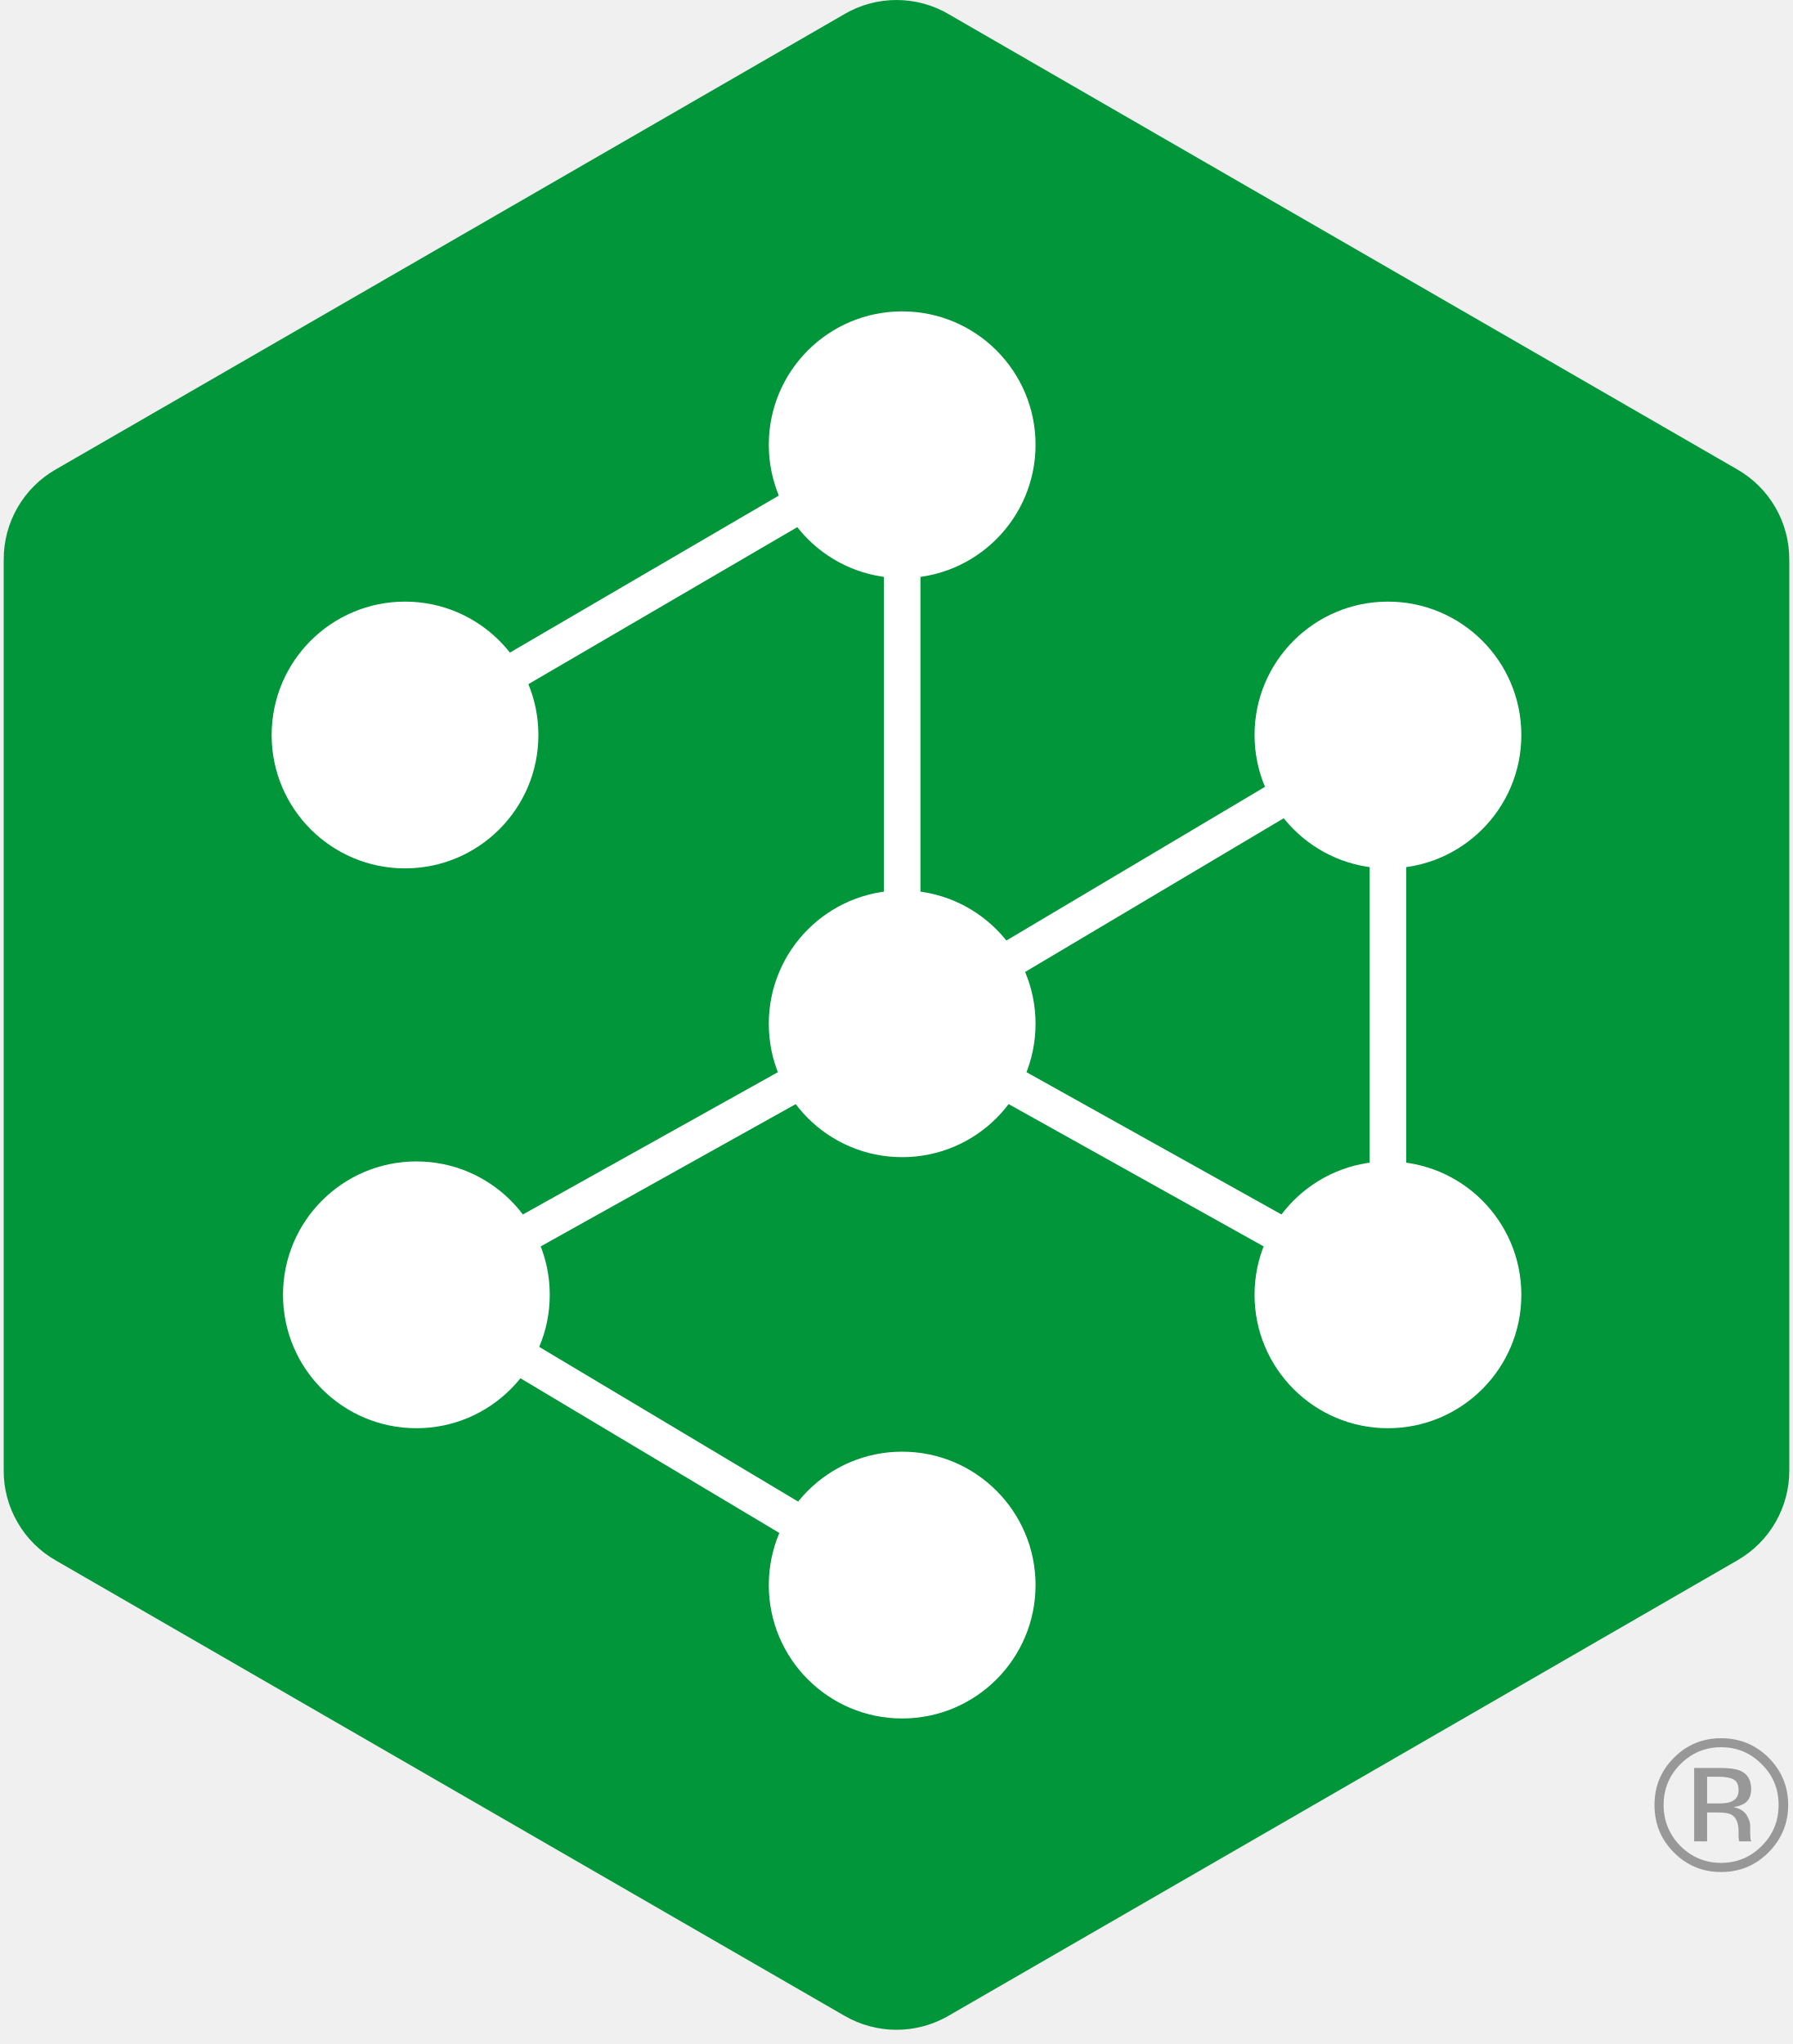
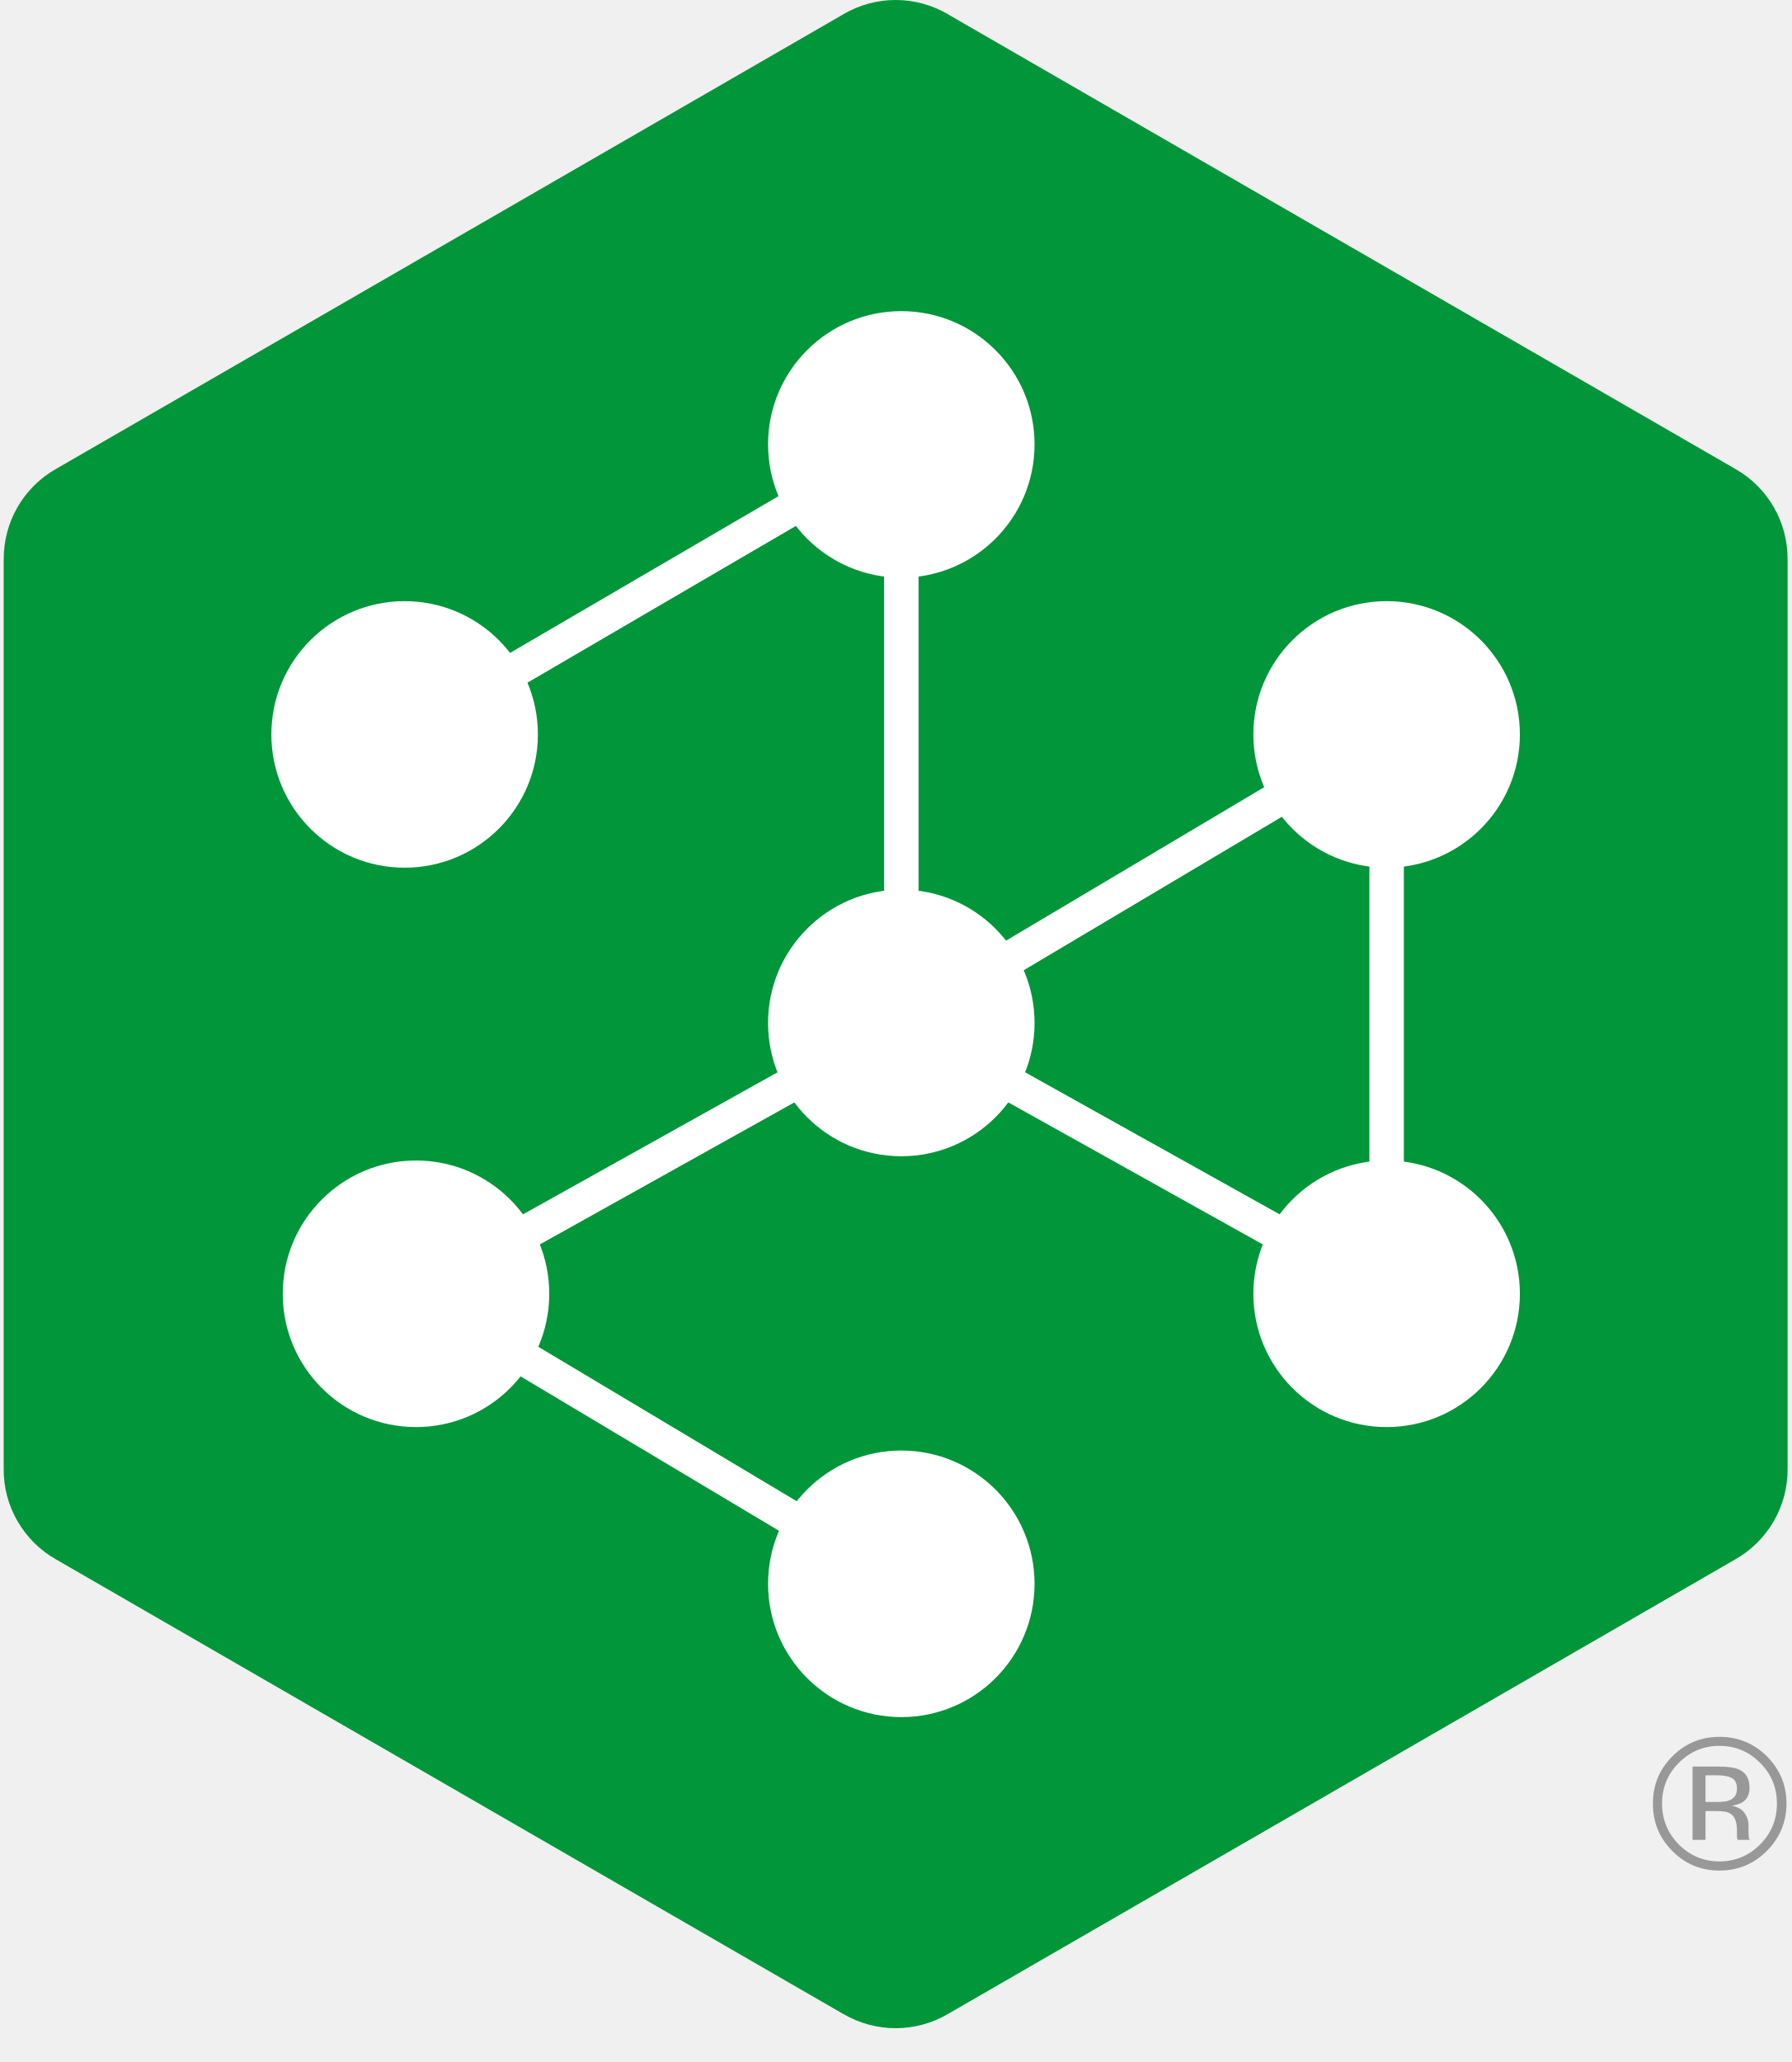
- <svg xmlns="http://www.w3.org/2000/svg" width="50" height="57" viewBox="0 0 50 57" fill="none">
-   <path d="M0.489 42.454C0.745 42.899 1.116 43.267 1.564 43.52L23.539 56.207L23.54 56.207C24.442 56.736 25.559 56.736 26.461 56.207L48.437 43.519C49.346 43.003 49.905 42.036 49.897 40.99V15.615L49.896 15.615C49.904 14.569 49.345 13.601 48.436 13.085L26.459 0.398V0.397C25.558 -0.132 24.441 -0.132 23.541 0.397V0.398L1.565 13.085C0.655 13.601 0.096 14.569 0.104 15.615L0.103 15.615V40.99C0.098 41.504 0.231 42.009 0.489 42.454" fill="#009639" />
-   <path d="M25.159 28.549L11.612 36.108L25.159 44.202" stroke="white" stroke-width="1.02" stroke-miterlimit="10" />
-   <path d="M11.294 20.497L25.158 12.402V28.549L38.705 20.497V36.108L25.158 28.549" stroke="white" stroke-width="1.02" stroke-miterlimit="10" />
-   <path d="M11.294 24.216C13.349 24.216 15.014 22.551 15.014 20.497C15.014 18.442 13.349 16.777 11.294 16.777C9.24 16.777 7.575 18.442 7.575 20.497C7.575 22.551 9.24 24.216 11.294 24.216Z" fill="white" />
-   <path d="M38.705 24.216C40.759 24.216 42.425 22.551 42.425 20.497C42.425 18.442 40.759 16.777 38.705 16.777C36.651 16.777 34.985 18.442 34.985 20.497C34.985 22.551 36.651 24.216 38.705 24.216Z" fill="white" />
-   <path d="M25.158 16.122C27.212 16.122 28.878 14.457 28.878 12.402C28.878 10.348 27.212 8.683 25.158 8.683C23.104 8.683 21.439 10.348 21.439 12.402C21.439 14.457 23.104 16.122 25.158 16.122Z" fill="white" />
-   <path d="M25.158 32.269C27.212 32.269 28.878 30.604 28.878 28.549C28.878 26.495 27.212 24.83 25.158 24.83C23.104 24.83 21.439 26.495 21.439 28.549C21.439 30.604 23.104 32.269 25.158 32.269Z" fill="white" />
-   <path d="M11.612 39.828C13.666 39.828 15.331 38.162 15.331 36.108C15.331 34.053 13.666 32.388 11.612 32.388C9.557 32.388 7.892 34.053 7.892 36.108C7.892 38.162 9.557 39.828 11.612 39.828Z" fill="white" />
-   <path d="M25.158 47.922C27.212 47.922 28.878 46.256 28.878 44.202C28.878 42.148 27.212 40.482 25.158 40.482C23.104 40.482 21.439 42.148 21.439 44.202C21.439 46.256 23.104 47.922 25.158 47.922Z" fill="white" />
-   <path d="M38.705 39.828C40.759 39.828 42.425 38.162 42.425 36.108C42.425 34.053 40.759 32.388 38.705 32.388C36.651 32.388 34.985 34.053 34.985 36.108C34.985 38.162 36.651 39.828 38.705 39.828Z" fill="white" />
-   <path d="M47.244 51.348H47.605V50.543H47.891C48.08 50.543 48.215 50.562 48.292 50.61C48.419 50.684 48.483 50.843 48.483 51.078V51.243L48.491 51.305C48.495 51.318 48.495 51.324 48.497 51.33C48.498 51.34 48.499 51.343 48.505 51.348H48.839L48.827 51.325C48.817 51.309 48.812 51.275 48.811 51.22C48.806 51.163 48.806 51.113 48.806 51.068V50.915C48.806 50.813 48.768 50.708 48.694 50.596C48.618 50.489 48.499 50.425 48.338 50.396C48.465 50.375 48.565 50.341 48.635 50.3C48.772 50.214 48.834 50.074 48.834 49.895C48.834 49.638 48.733 49.462 48.519 49.375C48.401 49.327 48.215 49.302 47.959 49.302H47.244V51.348ZM48.271 50.245C48.199 50.276 48.084 50.291 47.928 50.291H47.605V49.546H47.913C48.113 49.546 48.257 49.574 48.347 49.626C48.439 49.677 48.483 49.776 48.483 49.924C48.483 50.083 48.414 50.186 48.271 50.245ZM49.32 49.015C48.953 48.653 48.513 48.473 47.994 48.473C47.485 48.473 47.042 48.653 46.683 49.015C46.316 49.379 46.138 49.819 46.138 50.335C46.138 50.851 46.314 51.293 46.676 51.655C47.036 52.022 47.48 52.204 47.994 52.204C48.513 52.204 48.953 52.022 49.32 51.655C49.68 51.291 49.866 50.847 49.866 50.335C49.866 49.815 49.68 49.379 49.32 49.015ZM49.13 49.2C49.445 49.508 49.599 49.89 49.599 50.335C49.599 50.776 49.445 51.162 49.13 51.476C48.821 51.788 48.441 51.949 47.994 51.949C47.55 51.949 47.172 51.788 46.858 51.476C46.551 51.162 46.392 50.776 46.392 50.335C46.392 49.89 46.551 49.508 46.858 49.2C47.176 48.881 47.553 48.724 47.994 48.724C48.439 48.724 48.817 48.881 49.13 49.2Z" fill="#989898" />
+ <svg xmlns="http://www.w3.org/2000/svg" width="53" height="61" viewBox="0 0 53 61" fill="none">
+   <g clip-path="url(#clip0_28_1125)">
+     <path d="M0.519 45.001C0.79 45.473 1.183 45.863 1.657 46.131L24.951 59.58L24.952 59.579C25.908 60.14 27.093 60.14 28.048 59.579L51.343 46.13C52.307 45.584 52.899 44.558 52.891 43.45V16.552L52.89 16.552C52.898 15.443 52.306 14.417 51.342 13.871L28.047 0.422V0.421C27.092 -0.14 25.908 -0.14 24.953 0.421V0.422L1.659 13.871C0.694 14.417 0.102 15.443 0.11 16.552L0.109 16.552V43.45C0.104 43.994 0.245 44.53 0.518 45.001" fill="#009639" />
+     <path d="M26.668 30.262L12.309 38.274L26.668 46.854" stroke="white" stroke-width="1.02" stroke-miterlimit="10" />
+     <path d="M11.972 21.727L26.668 13.146V30.262L41.027 21.727V38.274L26.668 30.262" stroke="white" stroke-width="1.02" stroke-miterlimit="10" />
+     <path d="M11.972 25.669C14.15 25.669 15.915 23.904 15.915 21.727C15.915 19.549 14.15 17.784 11.972 17.784C9.794 17.784 8.029 19.549 8.029 21.727C8.029 23.904 9.794 25.669 11.972 25.669Z" fill="white" />
+     <path d="M41.027 25.669C43.205 25.669 44.97 23.904 44.97 21.727C44.97 19.549 43.205 17.784 41.027 17.784C38.85 17.784 37.084 19.549 37.084 21.727C37.084 23.904 38.85 25.669 41.027 25.669Z" fill="white" />
+     <path d="M26.668 17.089C28.845 17.089 30.61 15.324 30.61 13.146C30.61 10.969 28.845 9.204 26.668 9.204C24.49 9.204 22.725 10.969 22.725 13.146C22.725 15.324 24.49 17.089 26.668 17.089Z" fill="white" />
+     <path d="M26.668 34.205C28.845 34.205 30.61 32.44 30.61 30.262C30.61 28.085 28.845 26.319 26.668 26.319C24.49 26.319 22.725 28.085 22.725 30.262C22.725 32.44 24.49 34.205 26.668 34.205Z" fill="white" />
+     <path d="M12.308 42.217C14.486 42.217 16.251 40.452 16.251 38.274C16.251 36.097 14.486 34.331 12.308 34.331C10.131 34.331 8.366 36.097 8.366 38.274C8.366 40.452 10.131 42.217 12.308 42.217Z" fill="white" />
+     <path d="M26.668 50.797C28.845 50.797 30.61 49.032 30.61 46.854C30.61 44.676 28.845 42.911 26.668 42.911C24.49 42.911 22.725 44.676 22.725 46.854C22.725 49.032 24.49 50.797 26.668 50.797Z" fill="white" />
+     <path d="M41.027 42.217C43.205 42.217 44.97 40.452 44.97 38.274C44.97 36.097 43.205 34.331 41.027 34.331C38.85 34.331 37.084 36.097 37.084 38.274C37.084 40.452 38.85 42.217 41.027 42.217Z" fill="white" />
+     <path d="M50.079 54.428H50.462V53.576H50.764C50.965 53.576 51.108 53.595 51.19 53.647C51.324 53.725 51.392 53.893 51.392 54.143V54.318L51.4 54.383C51.405 54.397 51.405 54.403 51.406 54.41C51.408 54.421 51.409 54.424 51.415 54.428H51.77L51.757 54.404C51.746 54.388 51.74 54.351 51.739 54.293C51.734 54.232 51.734 54.18 51.734 54.132V53.97C51.734 53.861 51.694 53.751 51.616 53.632C51.535 53.518 51.409 53.45 51.238 53.42C51.373 53.397 51.479 53.361 51.553 53.318C51.698 53.226 51.765 53.078 51.765 52.888C51.765 52.616 51.657 52.429 51.43 52.338C51.304 52.286 51.108 52.26 50.836 52.26H50.079V54.428ZM51.168 53.26C51.091 53.292 50.968 53.308 50.803 53.308H50.462V52.518H50.788C50.999 52.518 51.153 52.548 51.248 52.603C51.345 52.657 51.392 52.762 51.392 52.919C51.392 53.087 51.319 53.197 51.168 53.26ZM52.279 51.956C51.89 51.572 51.424 51.381 50.873 51.381C50.334 51.381 49.864 51.572 49.484 51.956C49.094 52.342 48.906 52.808 48.906 53.355C48.906 53.902 49.093 54.37 49.477 54.754C49.858 55.143 50.329 55.336 50.873 55.336C51.424 55.336 51.89 55.143 52.279 54.754C52.661 54.368 52.858 53.898 52.858 53.355C52.858 52.804 52.661 52.342 52.279 51.956ZM52.078 52.152C52.411 52.478 52.575 52.884 52.575 53.355C52.575 53.822 52.411 54.231 52.078 54.564C51.75 54.895 51.347 55.066 50.873 55.066C50.403 55.066 50.002 54.895 49.67 54.564C49.344 54.231 49.176 53.822 49.176 53.355C49.176 52.884 49.344 52.478 49.67 52.152C50.007 51.814 50.406 51.648 50.873 51.648C51.345 51.648 51.746 51.814 52.078 52.152Z" fill="#989898" />
+   </g>
+   <defs>
+     <clipPath id="clip0_28_1125">
+       <rect width="53" height="60.42" fill="white" />
+     </clipPath>
+   </defs>
</svg>
